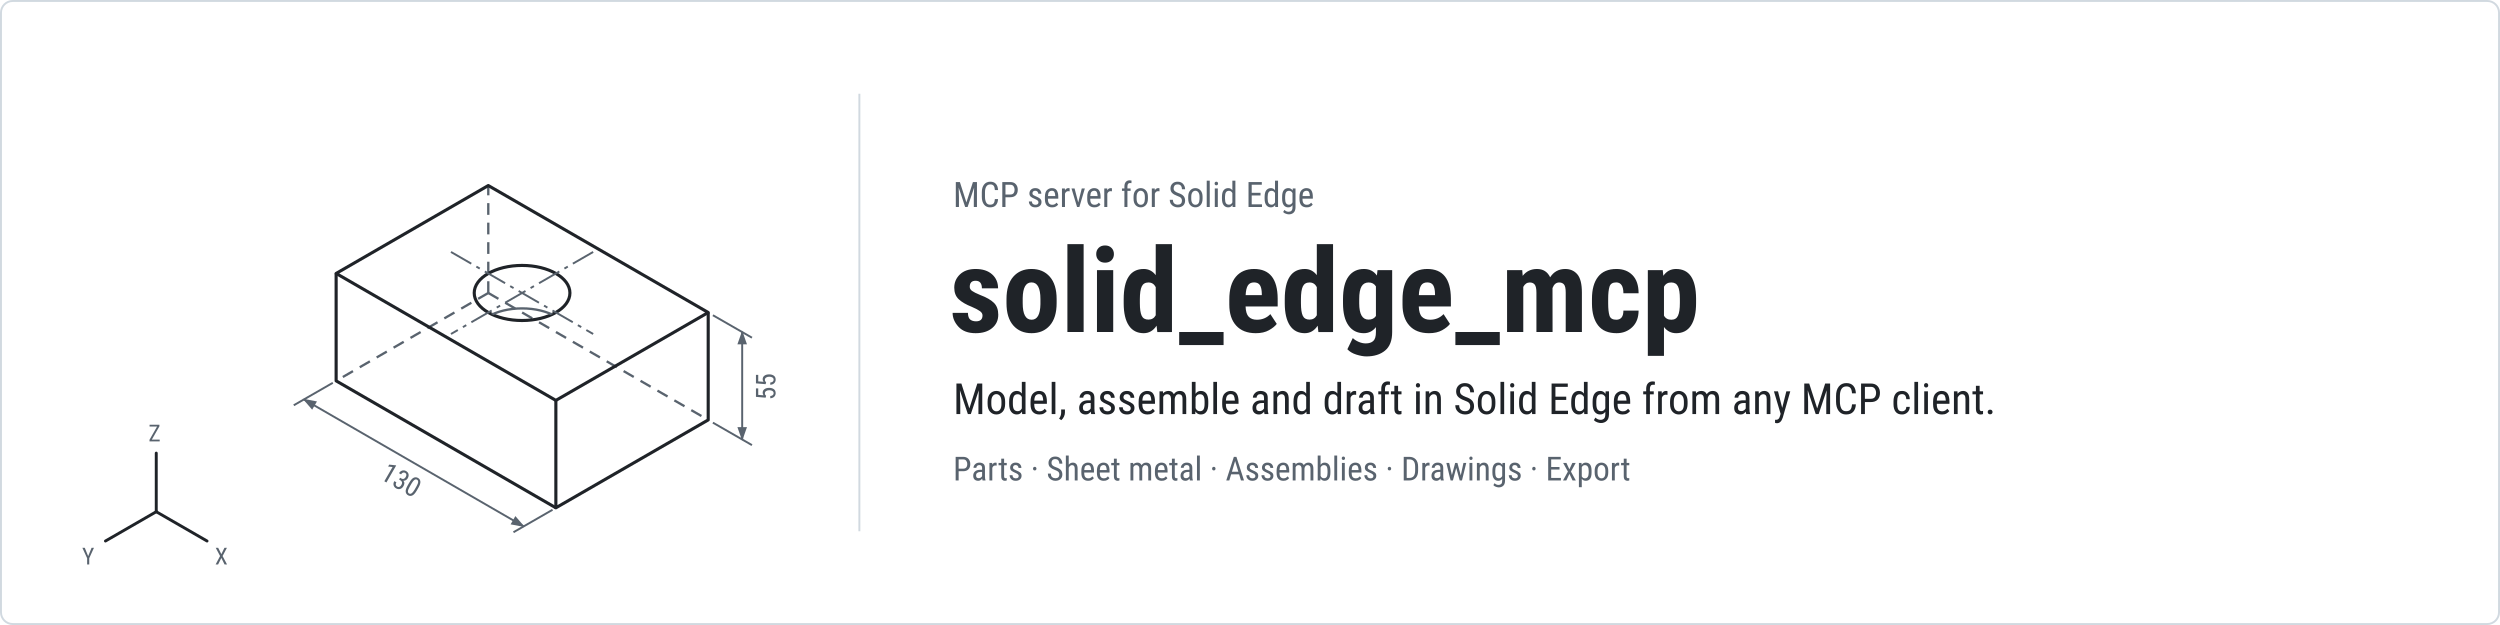
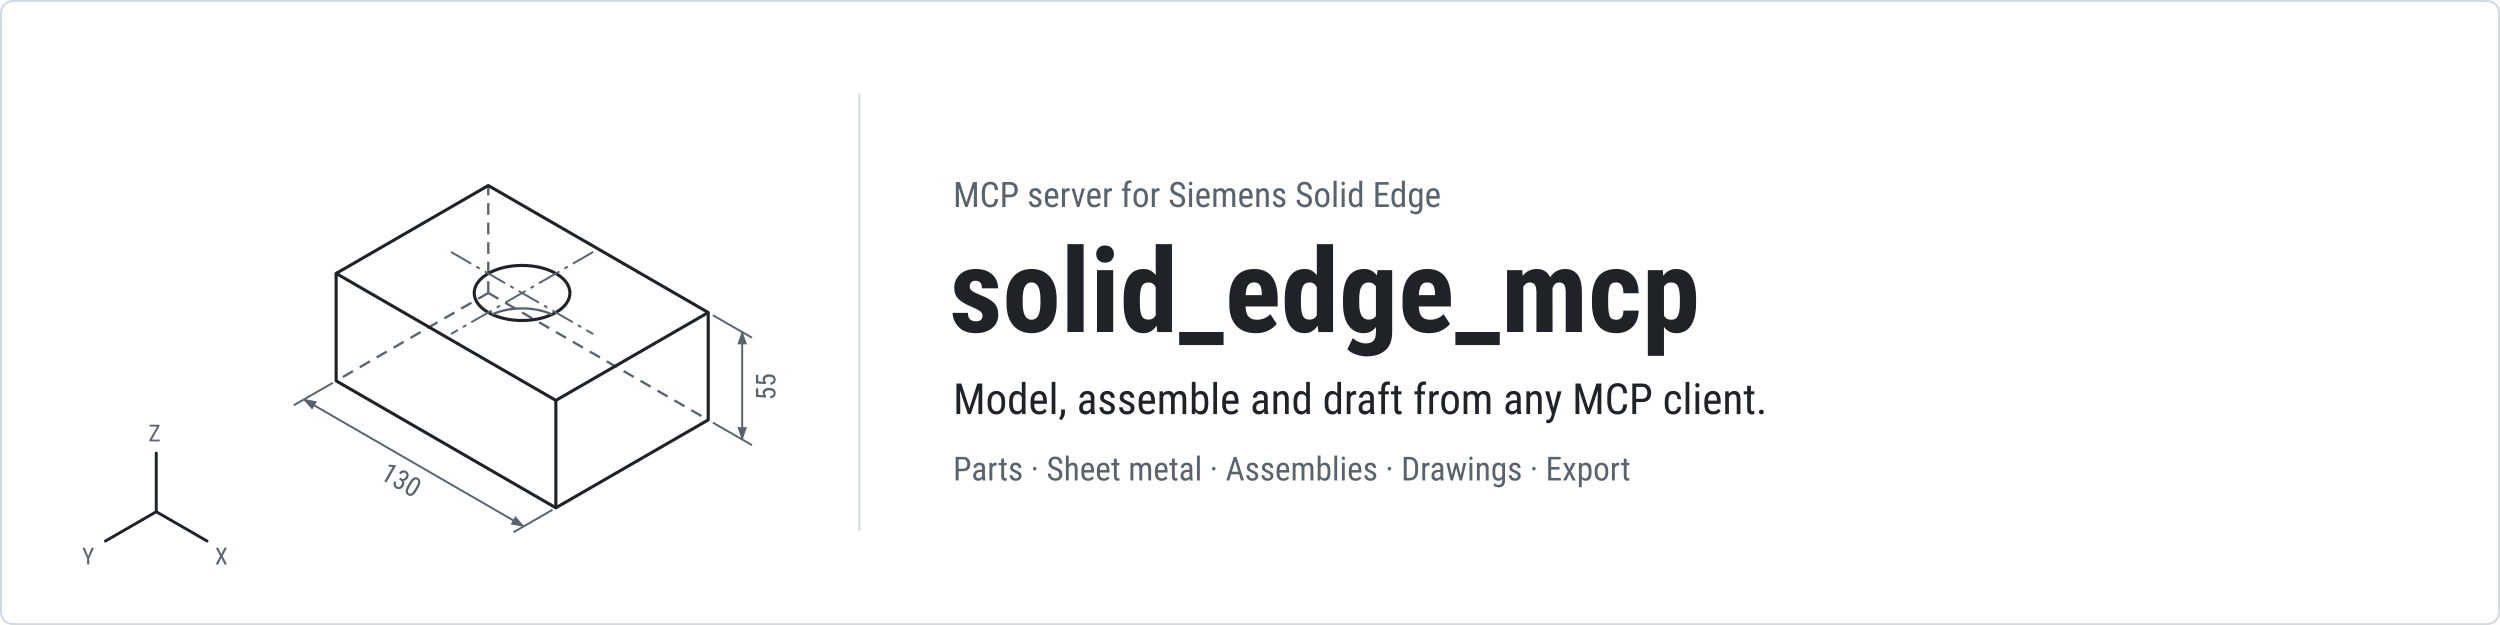
<svg xmlns="http://www.w3.org/2000/svg" width="1280" height="320" viewBox="0 0 1280 320" role="img" aria-labelledby="title desc">
  <defs>
    <marker id="arrow" viewBox="0 0 10 10" refX="9" refY="5" markerWidth="7" markerHeight="7" orient="auto-start-reverse">
      <path d="M0 1.5L10 5L0 8.5z" fill="#59636e" />
    </marker>
    <clipPath id="hole">
      <ellipse cx="267.3" cy="150" rx="24.5" ry="14.1" />
    </clipPath>
  </defs>
  <rect x="0.5" y="0.5" width="1279" height="319" rx="6" fill="none" stroke="#d1d9e0" />
  <line x1="440" y1="48" x2="440" y2="272" stroke="#d1d9e0" />
  <g stroke="#1f2328" stroke-width="1.5" stroke-linecap="round">
    <line x1="80" y1="262" x2="80" y2="232" />
    <line x1="80" y1="262" x2="106" y2="277" />
    <line x1="80" y1="262" x2="54" y2="277" />
  </g>
  <g fill="#59636e" font-family="Bahnschrift, 'DIN Alternate', 'DIN 1451', D-DIN, Barlow, 'Roboto Condensed', 'Arial Narrow', sans-serif" font-size="12">
    <text x="76" y="226">Z</text>
    <text x="110" y="289">X</text>
    <text x="42" y="289">Y</text>
  </g>
  <g stroke="#59636e" stroke-width="1.2" stroke-dasharray="6 4" fill="none">
    <line x1="250" y1="150" x2="250" y2="95" />
    <line x1="250" y1="150" x2="362.6" y2="215" />
    <line x1="250" y1="150" x2="172.1" y2="195" />
  </g>
  <g stroke="#1f2328" stroke-width="1.6" stroke-linejoin="round" fill="none">
    <path d="M250 95L362.6 160L284.6 205L172.1 140Z" />
    <path d="M362.6 160L362.6 215L284.6 260L284.6 205" />
    <path d="M172.1 140L172.1 195L284.6 260" />
    <ellipse cx="267.3" cy="150" rx="24.5" ry="14.1" />
  </g>
  <ellipse cx="267.3" cy="172" rx="24.5" ry="14.1" fill="none" stroke="#59636e" stroke-width="1.2" clip-path="url(#hole)" />
  <g stroke="#59636e" stroke-width="1" stroke-dasharray="12 3 2 3" fill="none">
    <line x1="230.9" y1="129" x2="303.7" y2="171" />
    <line x1="303.7" y1="129" x2="230.9" y2="171" />
  </g>
  <g stroke="#59636e" stroke-width="1" fill="none">
    <line x1="170.4" y1="196" x2="150.4" y2="207.5" />
    <line x1="282.9" y1="261" x2="262.9" y2="272.5" />
    <line x1="155.6" y1="204.5" x2="268.1" y2="269.5" marker-start="url(#arrow)" marker-end="url(#arrow)" />
  </g>
  <text x="0" y="0" transform="translate(203 250) rotate(30)" fill="#59636e" font-family="Bahnschrift, 'DIN Alternate', 'DIN 1451', D-DIN, Barlow, 'Roboto Condensed', 'Arial Narrow', sans-serif" font-size="14" text-anchor="middle">130</text>
  <g stroke="#59636e" stroke-width="1" fill="none">
    <line x1="365" y1="161.4" x2="385" y2="172.9" />
    <line x1="365" y1="216.4" x2="385" y2="227.9" />
    <line x1="380" y1="170" x2="380" y2="225" marker-start="url(#arrow)" marker-end="url(#arrow)" />
  </g>
  <text x="0" y="0" transform="translate(397 198) rotate(-90)" fill="#59636e" font-family="Bahnschrift, 'DIN Alternate', 'DIN 1451', D-DIN, Barlow, 'Roboto Condensed', 'Arial Narrow', sans-serif" font-size="14" text-anchor="middle">55</text>
  <g font-family="Bahnschrift, 'DIN Alternate', 'DIN 1451', D-DIN, Barlow, 'Roboto Condensed', 'Arial Narrow', sans-serif">
-     <text x="488" y="106" fill="#59636e" font-size="18">MCP server for Solid Edge</text>
+     <text x="488" y="106" fill="#59636e" font-size="18">MCP server for Siemens Solid Edge</text>
    <text x="486" y="170" fill="#1f2328" font-size="60" font-weight="600">solid_edge_mcp</text>
-     <text x="488" y="212" fill="#1f2328" font-size="22">Model, assemble and draft in Solid Edge from any MCP client.</text>
+     <text x="488" y="212" fill="#1f2328" font-size="22">Model, assemble and draft from any MCP client.</text>
    <text x="488" y="246" fill="#59636e" font-size="17">Parts · Sheet metal · Assemblies · Drawings · Export</text>
  </g>
</svg>
